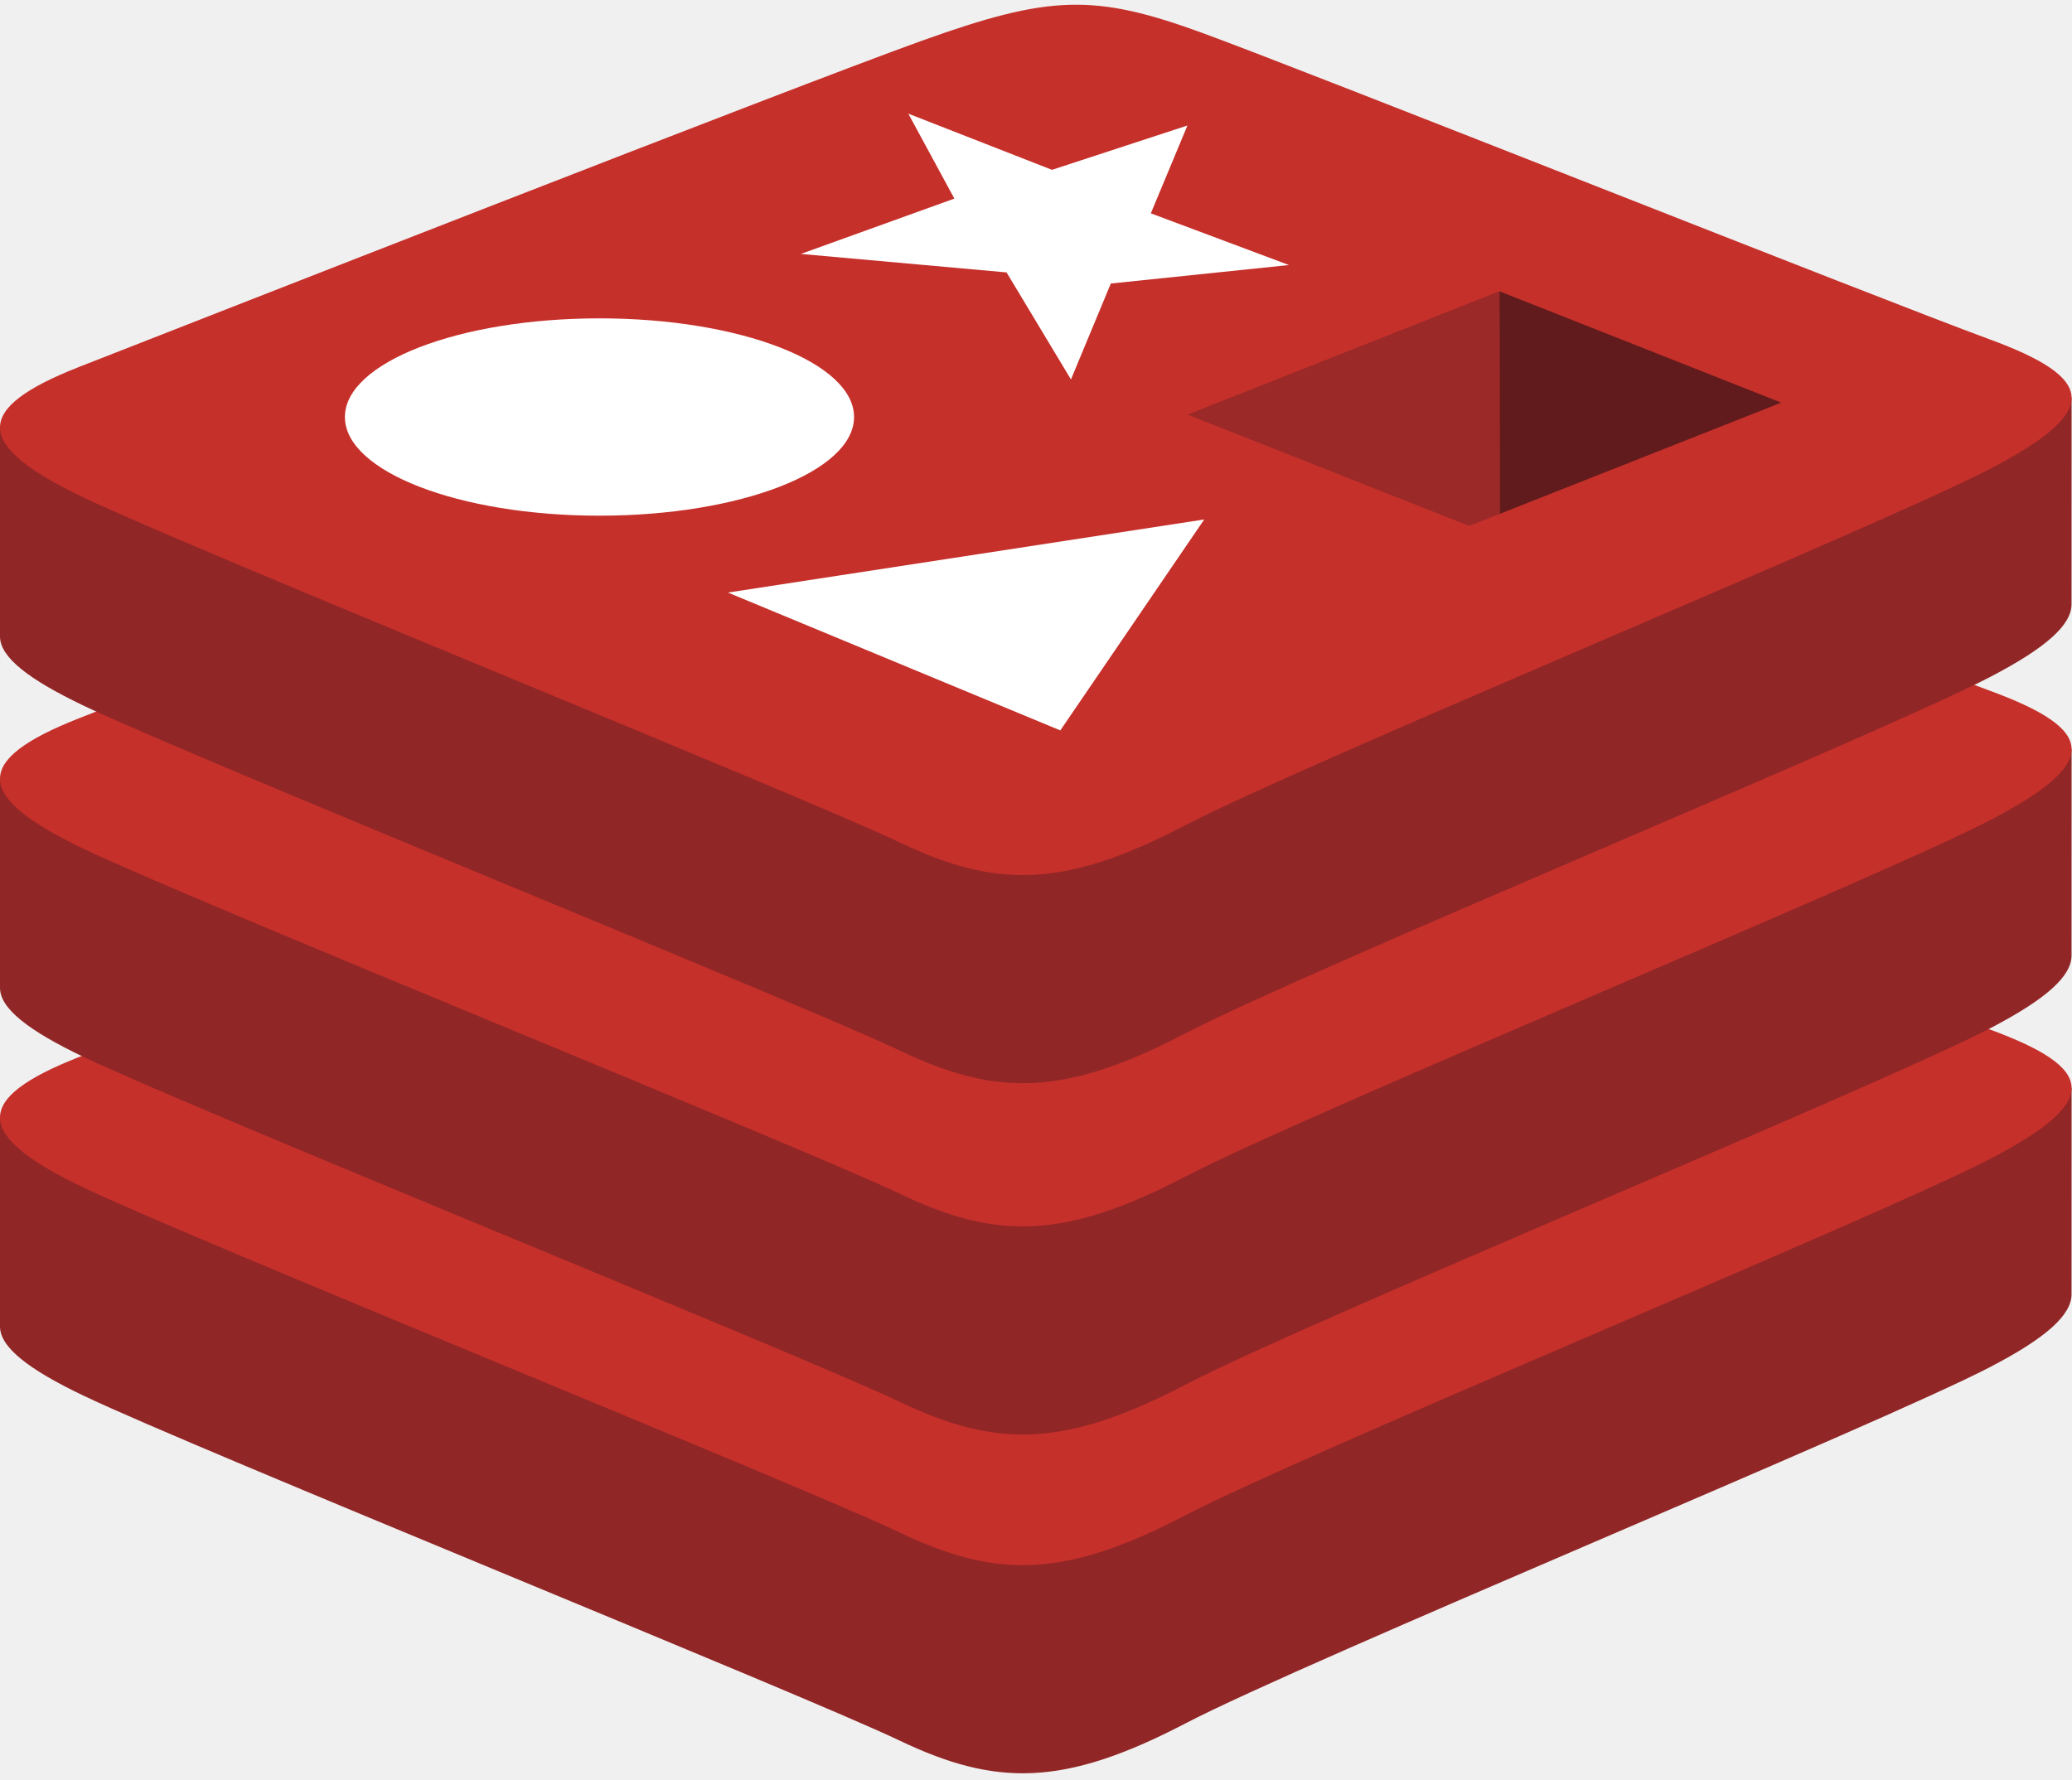
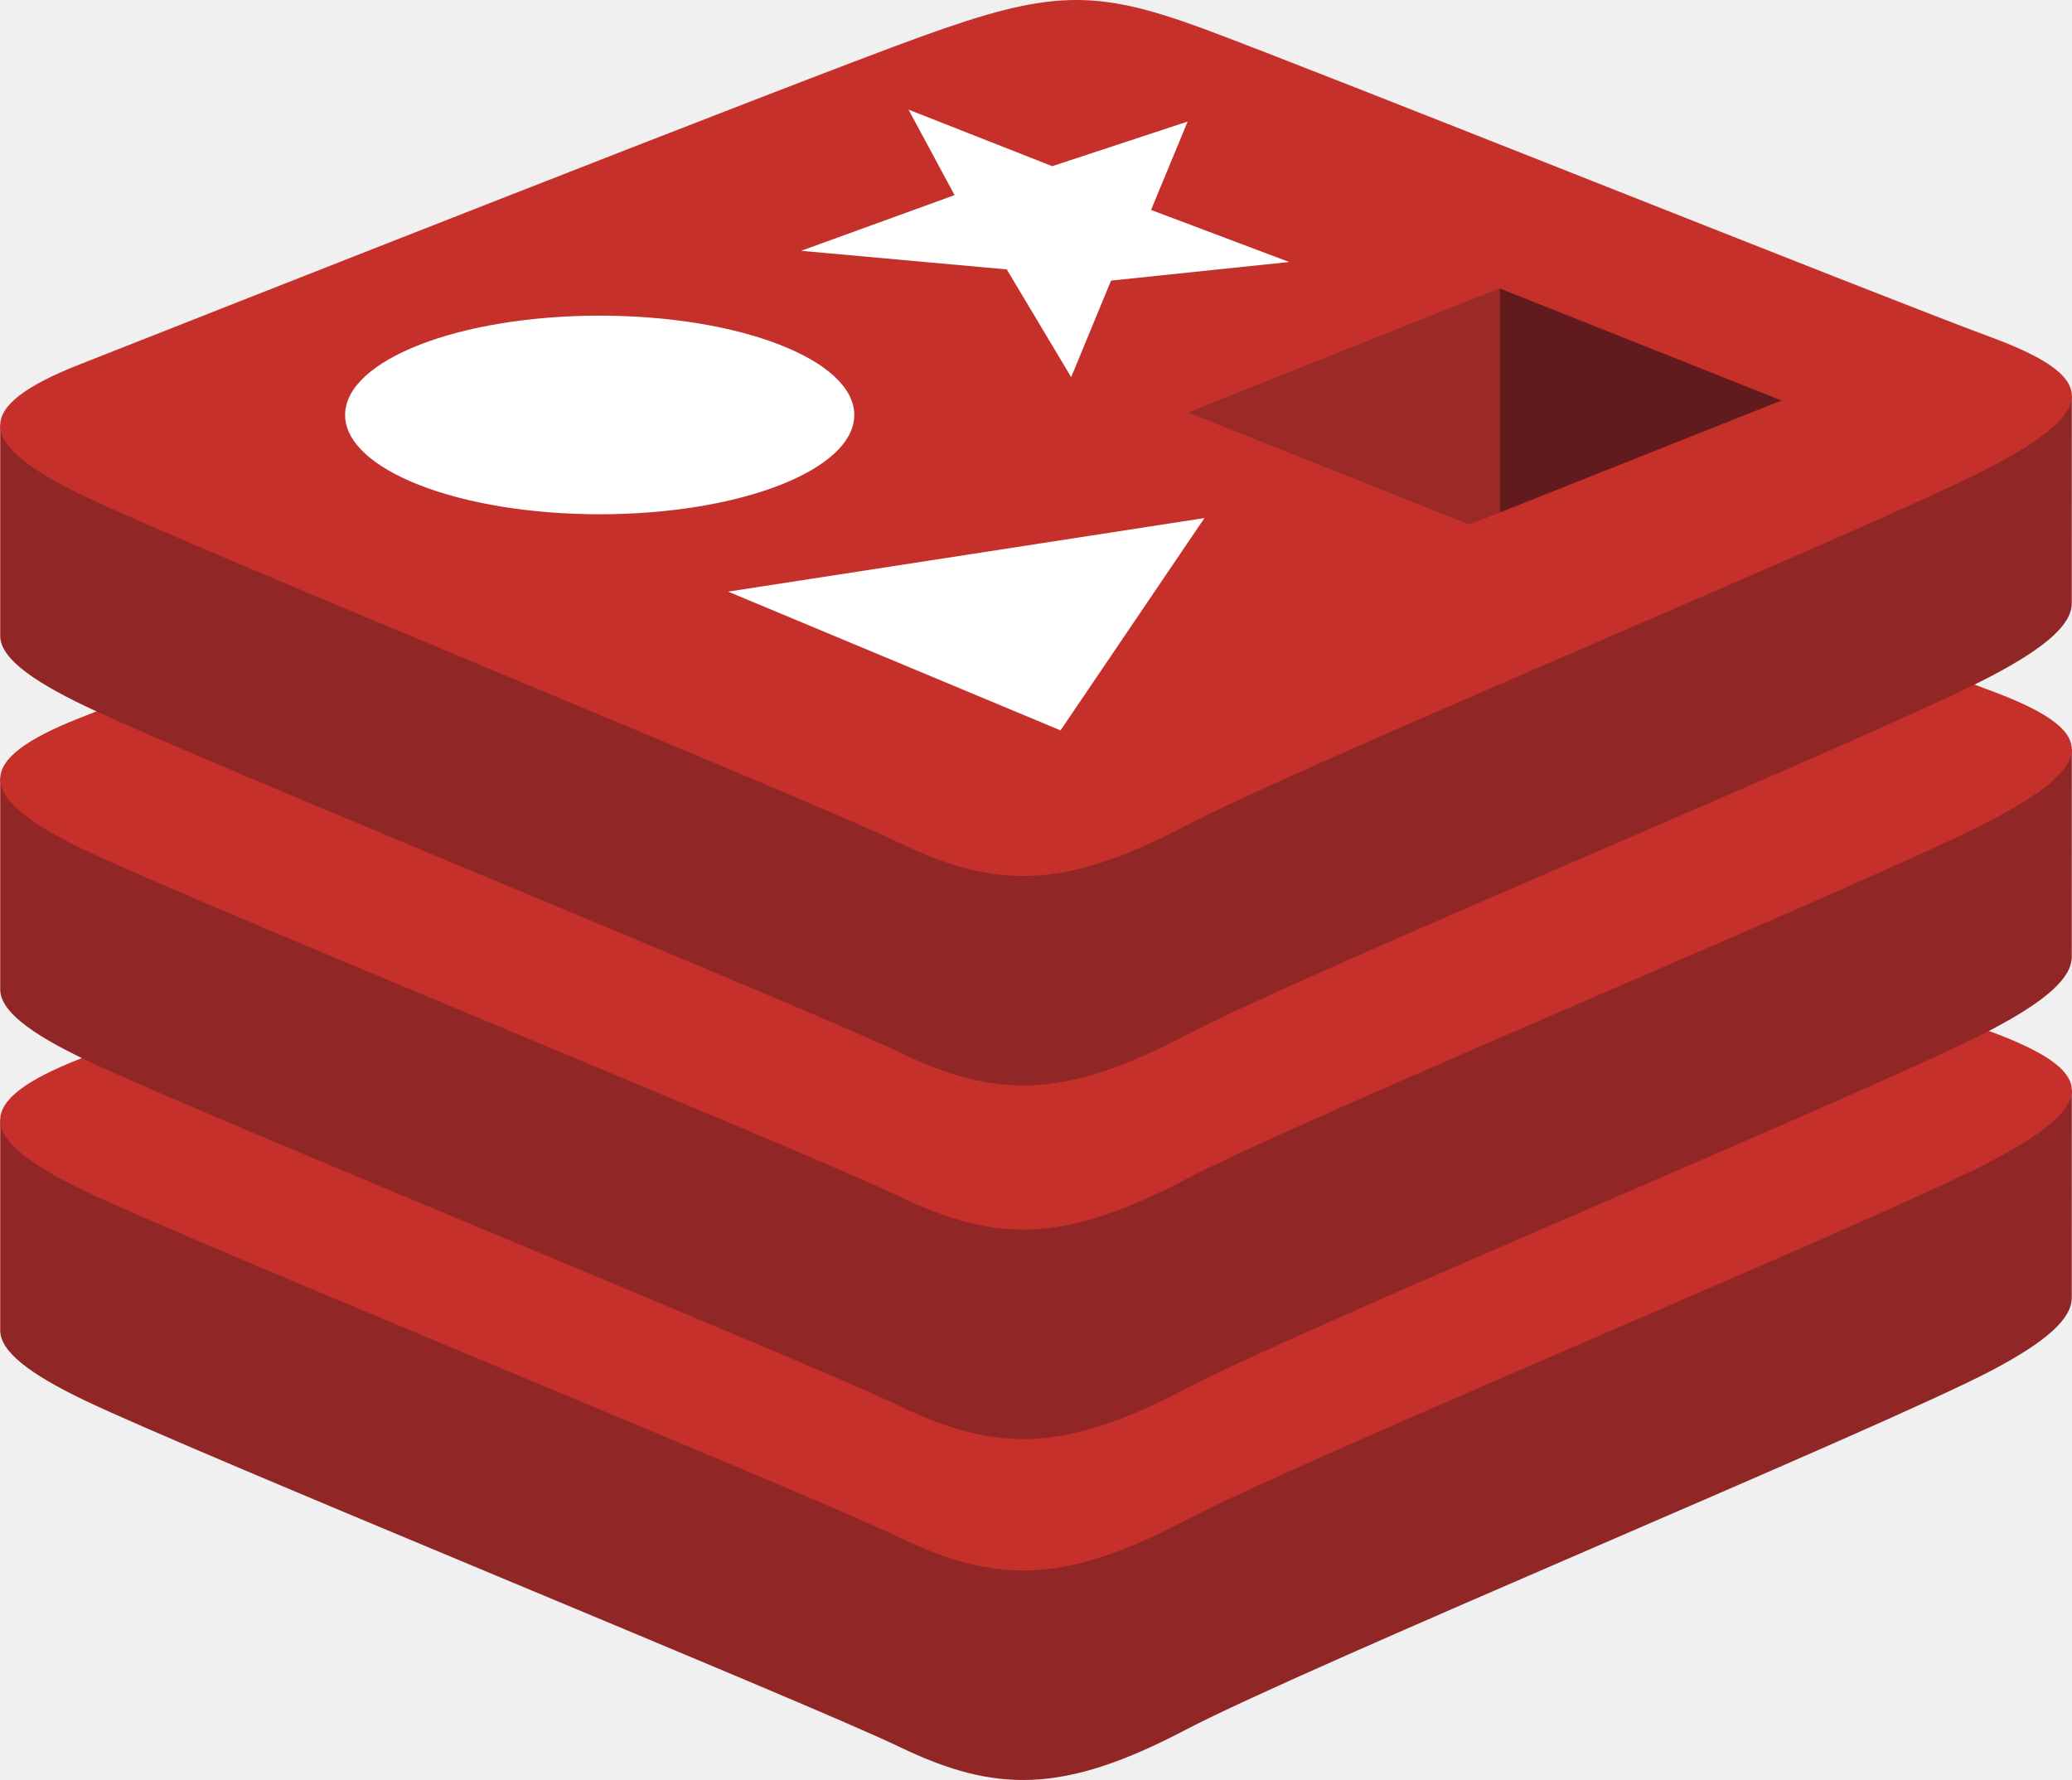
- <svg xmlns="http://www.w3.org/2000/svg" height="2148" preserveAspectRatio="xMinYMin meet" viewBox="0 0 256 220" width="2500">
-   <path d="m245.97 168.943c-13.662 7.121-84.434 36.22-99.501 44.075-15.067 7.856-23.437 7.78-35.34 2.09-11.902-5.69-87.216-36.112-100.783-42.597-6.78-3.24-10.346-5.976-10.346-8.56v-25.876s98.05-21.345 113.879-27.024c15.828-5.679 21.32-5.884 34.79-.95 13.472 4.936 94.018 19.468 107.331 24.344l-.006 25.51c.002 2.558-3.07 5.364-10.024 8.988" fill="#912626" />
-   <path d="m245.965 143.22c-13.661 7.118-84.431 36.218-99.498 44.072-15.066 7.857-23.436 7.78-35.338 2.09-11.903-5.686-87.214-36.113-100.78-42.594-13.566-6.485-13.85-10.948-.524-16.166 13.326-5.22 88.224-34.605 104.055-40.284 15.828-5.677 21.319-5.884 34.789-.948 13.471 4.934 83.819 32.935 97.13 37.81 13.316 4.881 13.827 8.9.166 16.02" fill="#c6302b" />
-   <path d="m245.97 127.074c-13.662 7.122-84.434 36.22-99.501 44.078-15.067 7.853-23.437 7.777-35.34 2.087-11.903-5.687-87.216-36.112-100.783-42.597-6.78-3.24-10.346-5.972-10.346-8.557v-25.879s98.05-21.344 113.879-27.023c15.828-5.679 21.32-5.885 34.79-.95 13.473 4.935 94.019 19.464 107.331 24.341l-.006 25.513c.002 2.557-3.07 5.363-10.024 8.987" fill="#912626" />
-   <path d="m245.965 101.351c-13.661 7.12-84.431 36.218-99.498 44.075-15.066 7.854-23.436 7.777-35.338 2.087-11.903-5.686-87.214-36.112-100.78-42.594-13.566-6.483-13.85-10.947-.524-16.167 13.326-5.217 88.225-34.604 104.055-40.282 15.828-5.678 21.319-5.884 34.789-.949 13.471 4.934 83.819 32.933 97.13 37.81 13.316 4.88 13.827 8.9.166 16.02" fill="#c6302b" />
-   <path d="m245.97 83.653c-13.662 7.12-84.434 36.22-99.501 44.078-15.067 7.854-23.437 7.777-35.34 2.087-11.903-5.687-87.216-36.113-100.783-42.595-6.78-3.243-10.346-5.976-10.346-8.558v-25.88s98.05-21.343 113.879-27.021c15.828-5.68 21.32-5.884 34.79-.95 13.473 4.935 94.019 19.464 107.331 24.341l-.006 25.512c.002 2.555-3.07 5.361-10.024 8.986" fill="#912626" />
-   <path d="m245.965 57.93c-13.661 7.12-84.431 36.22-99.498 44.074-15.066 7.854-23.436 7.777-35.338 2.09-11.902-5.69-87.214-36.114-100.779-42.597-13.567-6.482-13.85-10.947-.525-16.166 13.326-5.218 88.225-34.601 104.055-40.281 15.828-5.679 21.319-5.883 34.789-.948 13.471 4.935 83.819 32.934 97.13 37.811 13.316 4.876 13.827 8.897.166 16.017" fill="#c6302b" />
-   <path d="m159.283 32.757-22.01 2.285-4.927 11.856-7.958-13.23-25.415-2.284 18.964-6.839-5.69-10.498 17.755 6.944 16.738-5.48-4.524 10.855zm-28.251 57.518-41.077-17.037 58.86-9.035zm-56.95-50.928c17.375 0 31.46 5.46 31.46 12.194 0 6.736-14.085 12.195-31.46 12.195s-31.46-5.46-31.46-12.195c0-6.734 14.085-12.194 31.46-12.194" fill="#fff" />
-   <path d="m185.295 35.998 34.836 13.766-34.806 13.753-.03-27.52" fill="#621b1c" />
-   <path d="m146.755 51.243 38.54-15.245.03 27.519-3.779 1.478z" fill="#9a2928" />
+ <svg xmlns="http://www.w3.org/2000/svg" clip-rule="evenodd" fill-rule="evenodd" stroke-linejoin="round" stroke-miterlimit="1.414" viewBox="0 0 2500 2148">
+   <g fill-rule="nonzero">
+     <path d="m2401.82 1654.42c-133.391 69.977-824.383 355.925-971.491 433.115-147.109 77.199-228.831 76.452-345.047 20.537-116.207-55.914-851.546-354.863-984.009-418.59-66.197-31.838-101.014-58.724-101.014-84.117v-254.277s957.324-209.752 1111.87-265.558c154.539-55.806 208.16-57.821 339.677-9.336 131.535 48.505 917.957 191.308 1047.94 239.223l-.058 250.68c.019 25.137-29.974 52.711-97.871 88.323" fill="#912626" />
+     <path d="m2401.77 1401.65c-133.381 69.947-824.353 355.905-971.462 433.084-147.099 77.209-228.821 76.453-345.027 20.538-116.217-55.875-851.526-354.873-983.98-418.56-132.453-63.727-135.226-107.584-5.116-158.86 130.11-51.295 861.387-340.055 1015.96-395.861 154.539-55.786 208.151-57.82 339.668-9.315 131.526 48.485 818.378 323.644 948.342 371.549 130.012 47.965 135.001 87.458 1.62 157.425" fill="#c6302b" />
+     <path d="m2401.82 1242.99c-133.391 69.986-824.383 355.925-971.491 433.144-147.109 77.169-228.831 76.422-345.047 20.508-116.217-55.885-851.546-354.864-984.009-418.59-66.197-31.839-101.014-58.686-101.014-84.088v-254.306s957.324-209.743 1111.87-265.549c154.539-55.806 208.16-57.83 339.677-9.335 131.545 48.495 917.967 191.268 1047.94 239.193l-.058 250.71c.019 25.127-29.974 52.701-97.871 88.313" fill="#912626" />
+     <path d="m2401.77 990.212c-133.381 69.967-824.353 355.906-971.462 433.115-147.099 77.179-228.821 76.422-345.027 20.508-116.217-55.875-851.526-354.864-983.98-418.561-132.453-63.707-135.226-107.573-5.116-158.869 130.11-51.266 861.397-340.045 1015.96-395.841 154.539-55.797 208.151-57.821 339.668-9.326 131.526 48.485 818.378 323.625 948.342 371.55 130.012 47.954 135.001 87.458 1.62 157.424" fill="#c6302b" />
+     <path d="m2401.82 816.298c-133.391 69.967-824.383 355.926-971.491 433.144-147.109 77.179-228.831 76.423-345.047 20.509-116.217-55.885-851.546-354.874-984.009-418.571-66.197-31.868-101.014-58.725-101.014-84.097v-254.317s957.324-209.732 1111.87-265.529c154.539-55.815 208.16-57.82 339.677-9.335 131.545 48.495 917.967 191.268 1047.94 239.193l-.058 250.7c.019 25.108-29.974 52.681-97.871 88.303" fill="#912626" />
+     <path d="m2401.77 563.525c-133.381 69.966-824.353 355.925-971.462 433.104-147.099 77.18-228.821 76.423-345.027 20.538-116.207-55.914-851.526-354.883-983.97-418.59-132.463-63.697-135.226-107.574-5.126-158.859 130.11-51.276 861.397-340.016 1015.96-395.832 154.539-55.806 208.151-57.811 339.668-9.316 131.526 48.495 818.378 323.635 948.342 371.56 130.012 47.915 135.001 87.428 1.62 157.395" fill="#c6302b" />
+     <path d="m1555.44 316.156-214.898 22.454-48.105 116.506-77.699-130.008-248.143-22.444 185.158-67.205-55.556-103.162 173.354 68.237 163.424-53.85-44.171 106.669zm-275.833 565.215-401.061-167.418 574.688-88.785zm-556.039-500.457c169.643 0 307.164 53.654 307.164 119.828 0 66.193-137.521 119.837-307.164 119.837s-307.164-53.654-307.164-119.837c0-66.174 137.521-119.828 307.164-119.828" fill="#fff" />
+     <path d="m1809.41 348.004 340.126 135.276-339.834 135.147-.292-270.432" fill="#621b1c" />
+     <path d="m1433.12 497.813 376.291-149.809.292 270.423-36.896 14.524z" fill="#9a2928" />
+   </g>
</svg>
